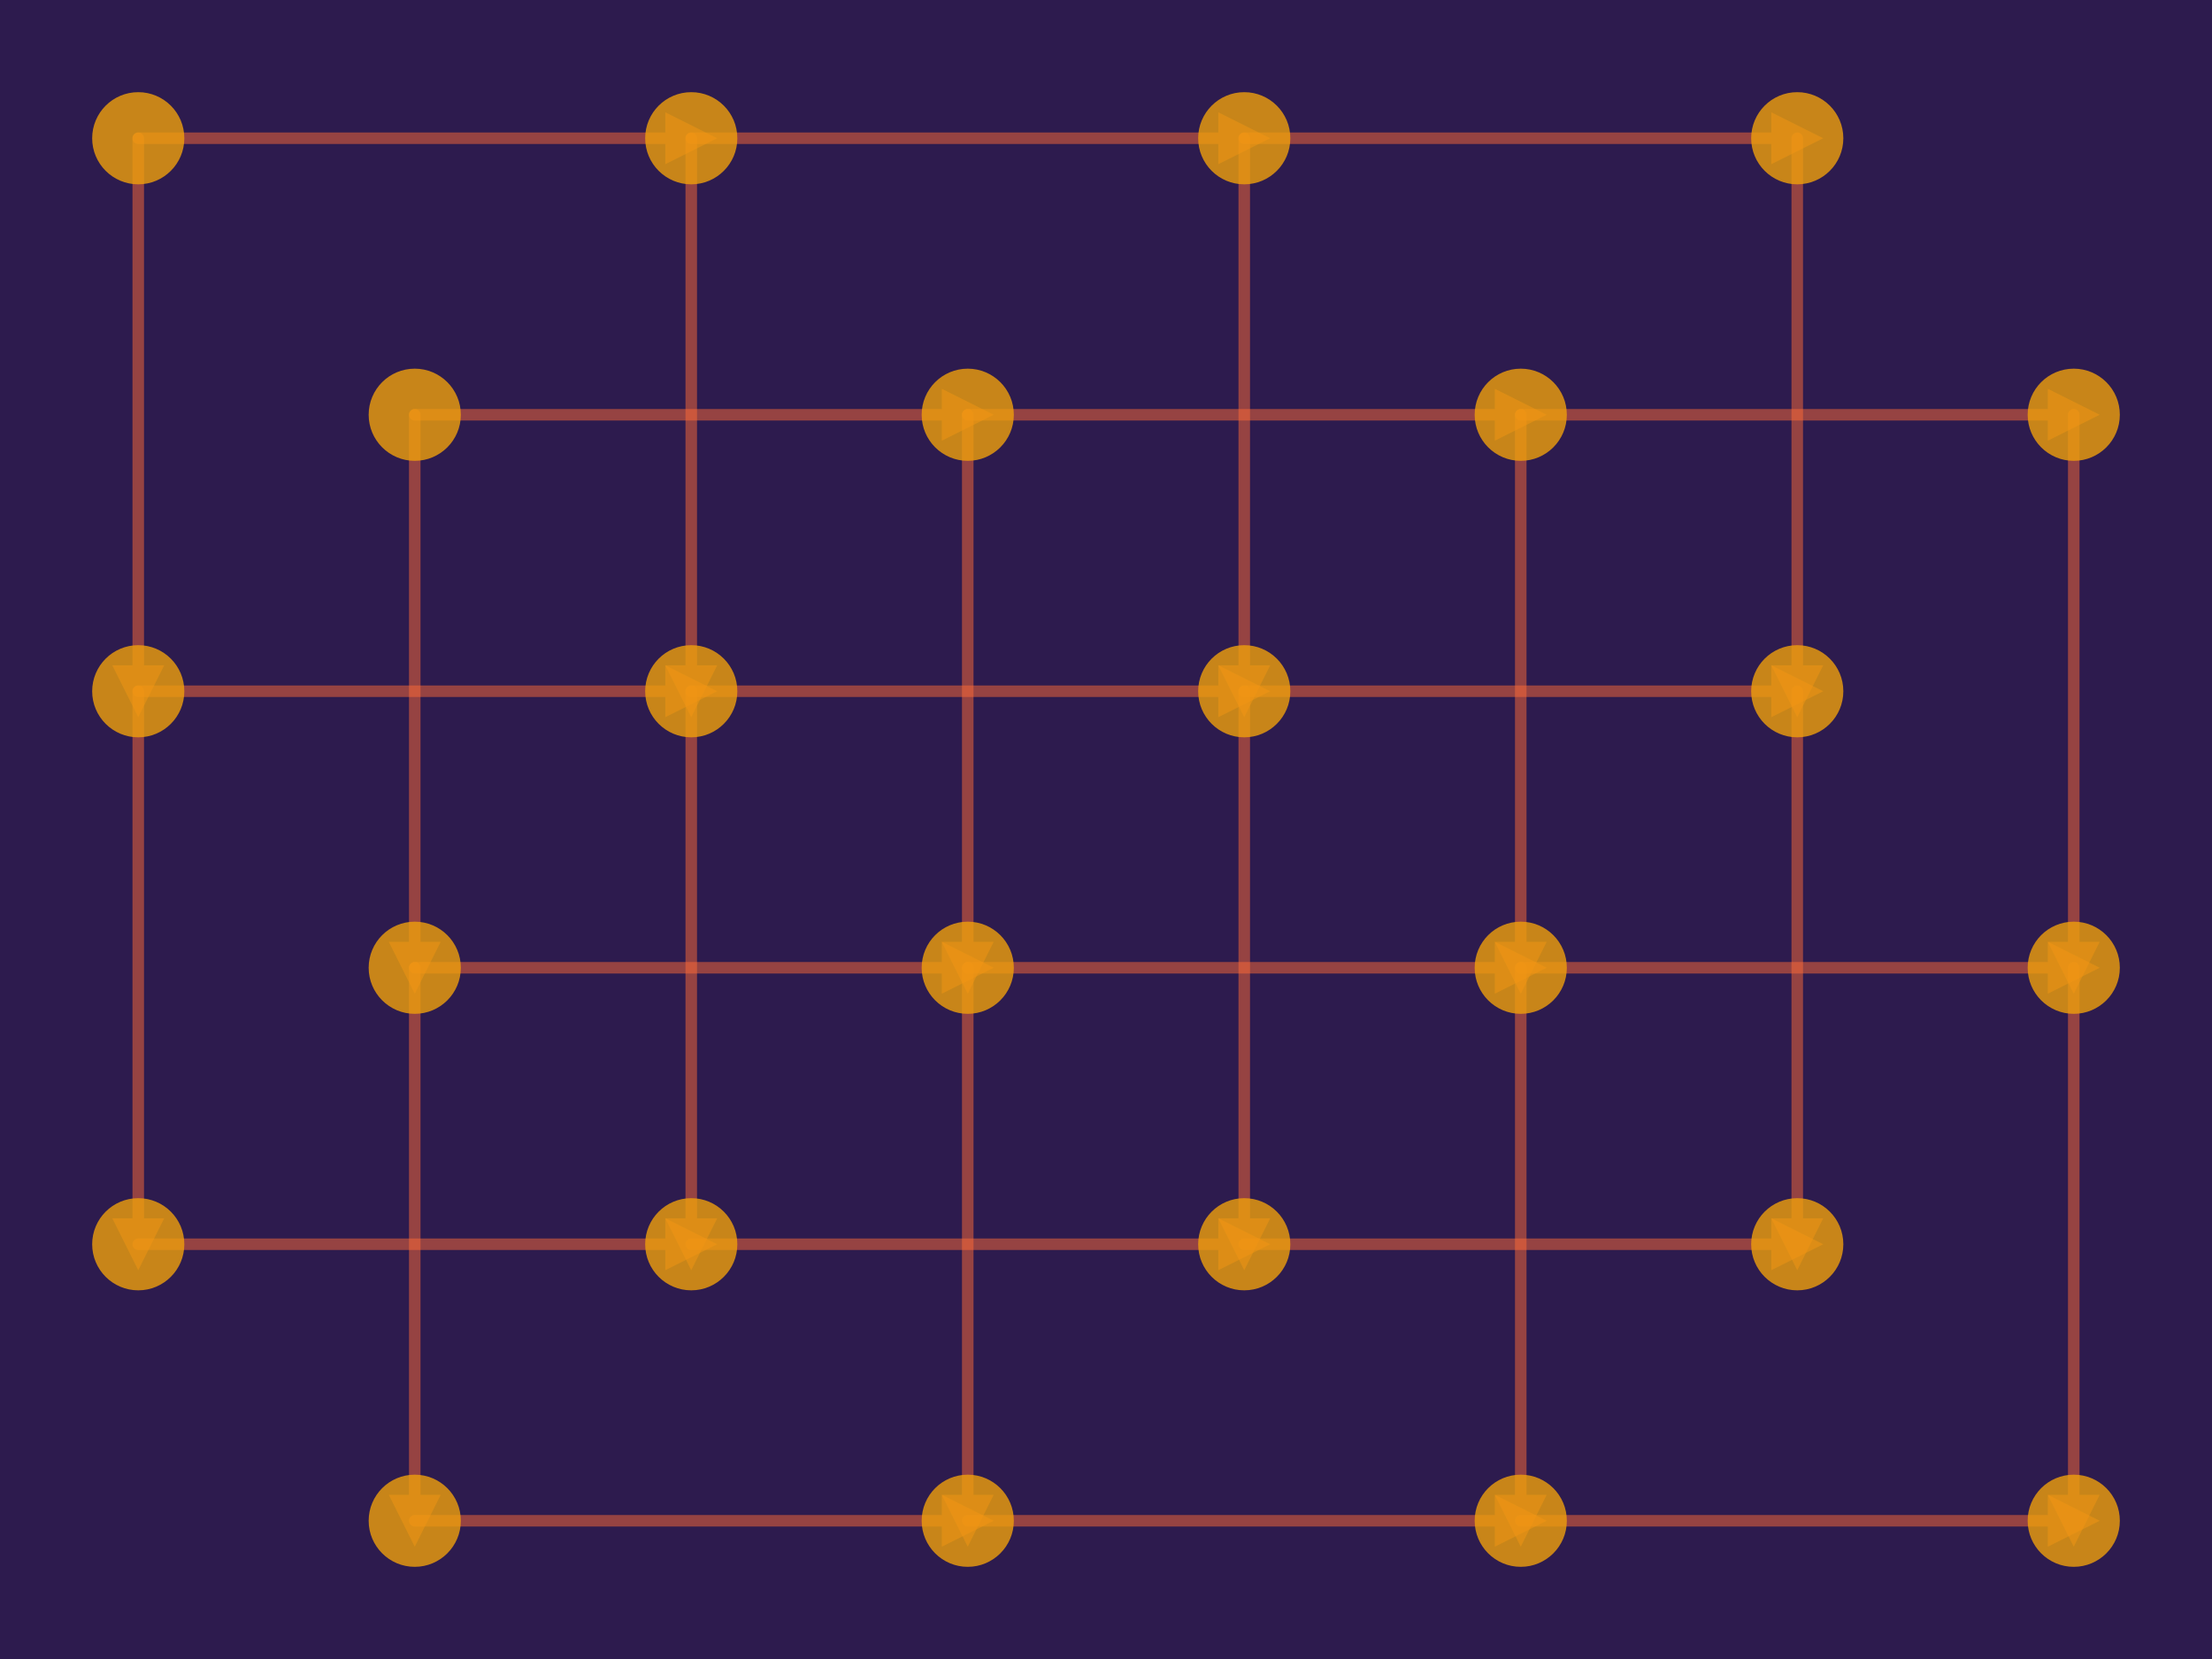
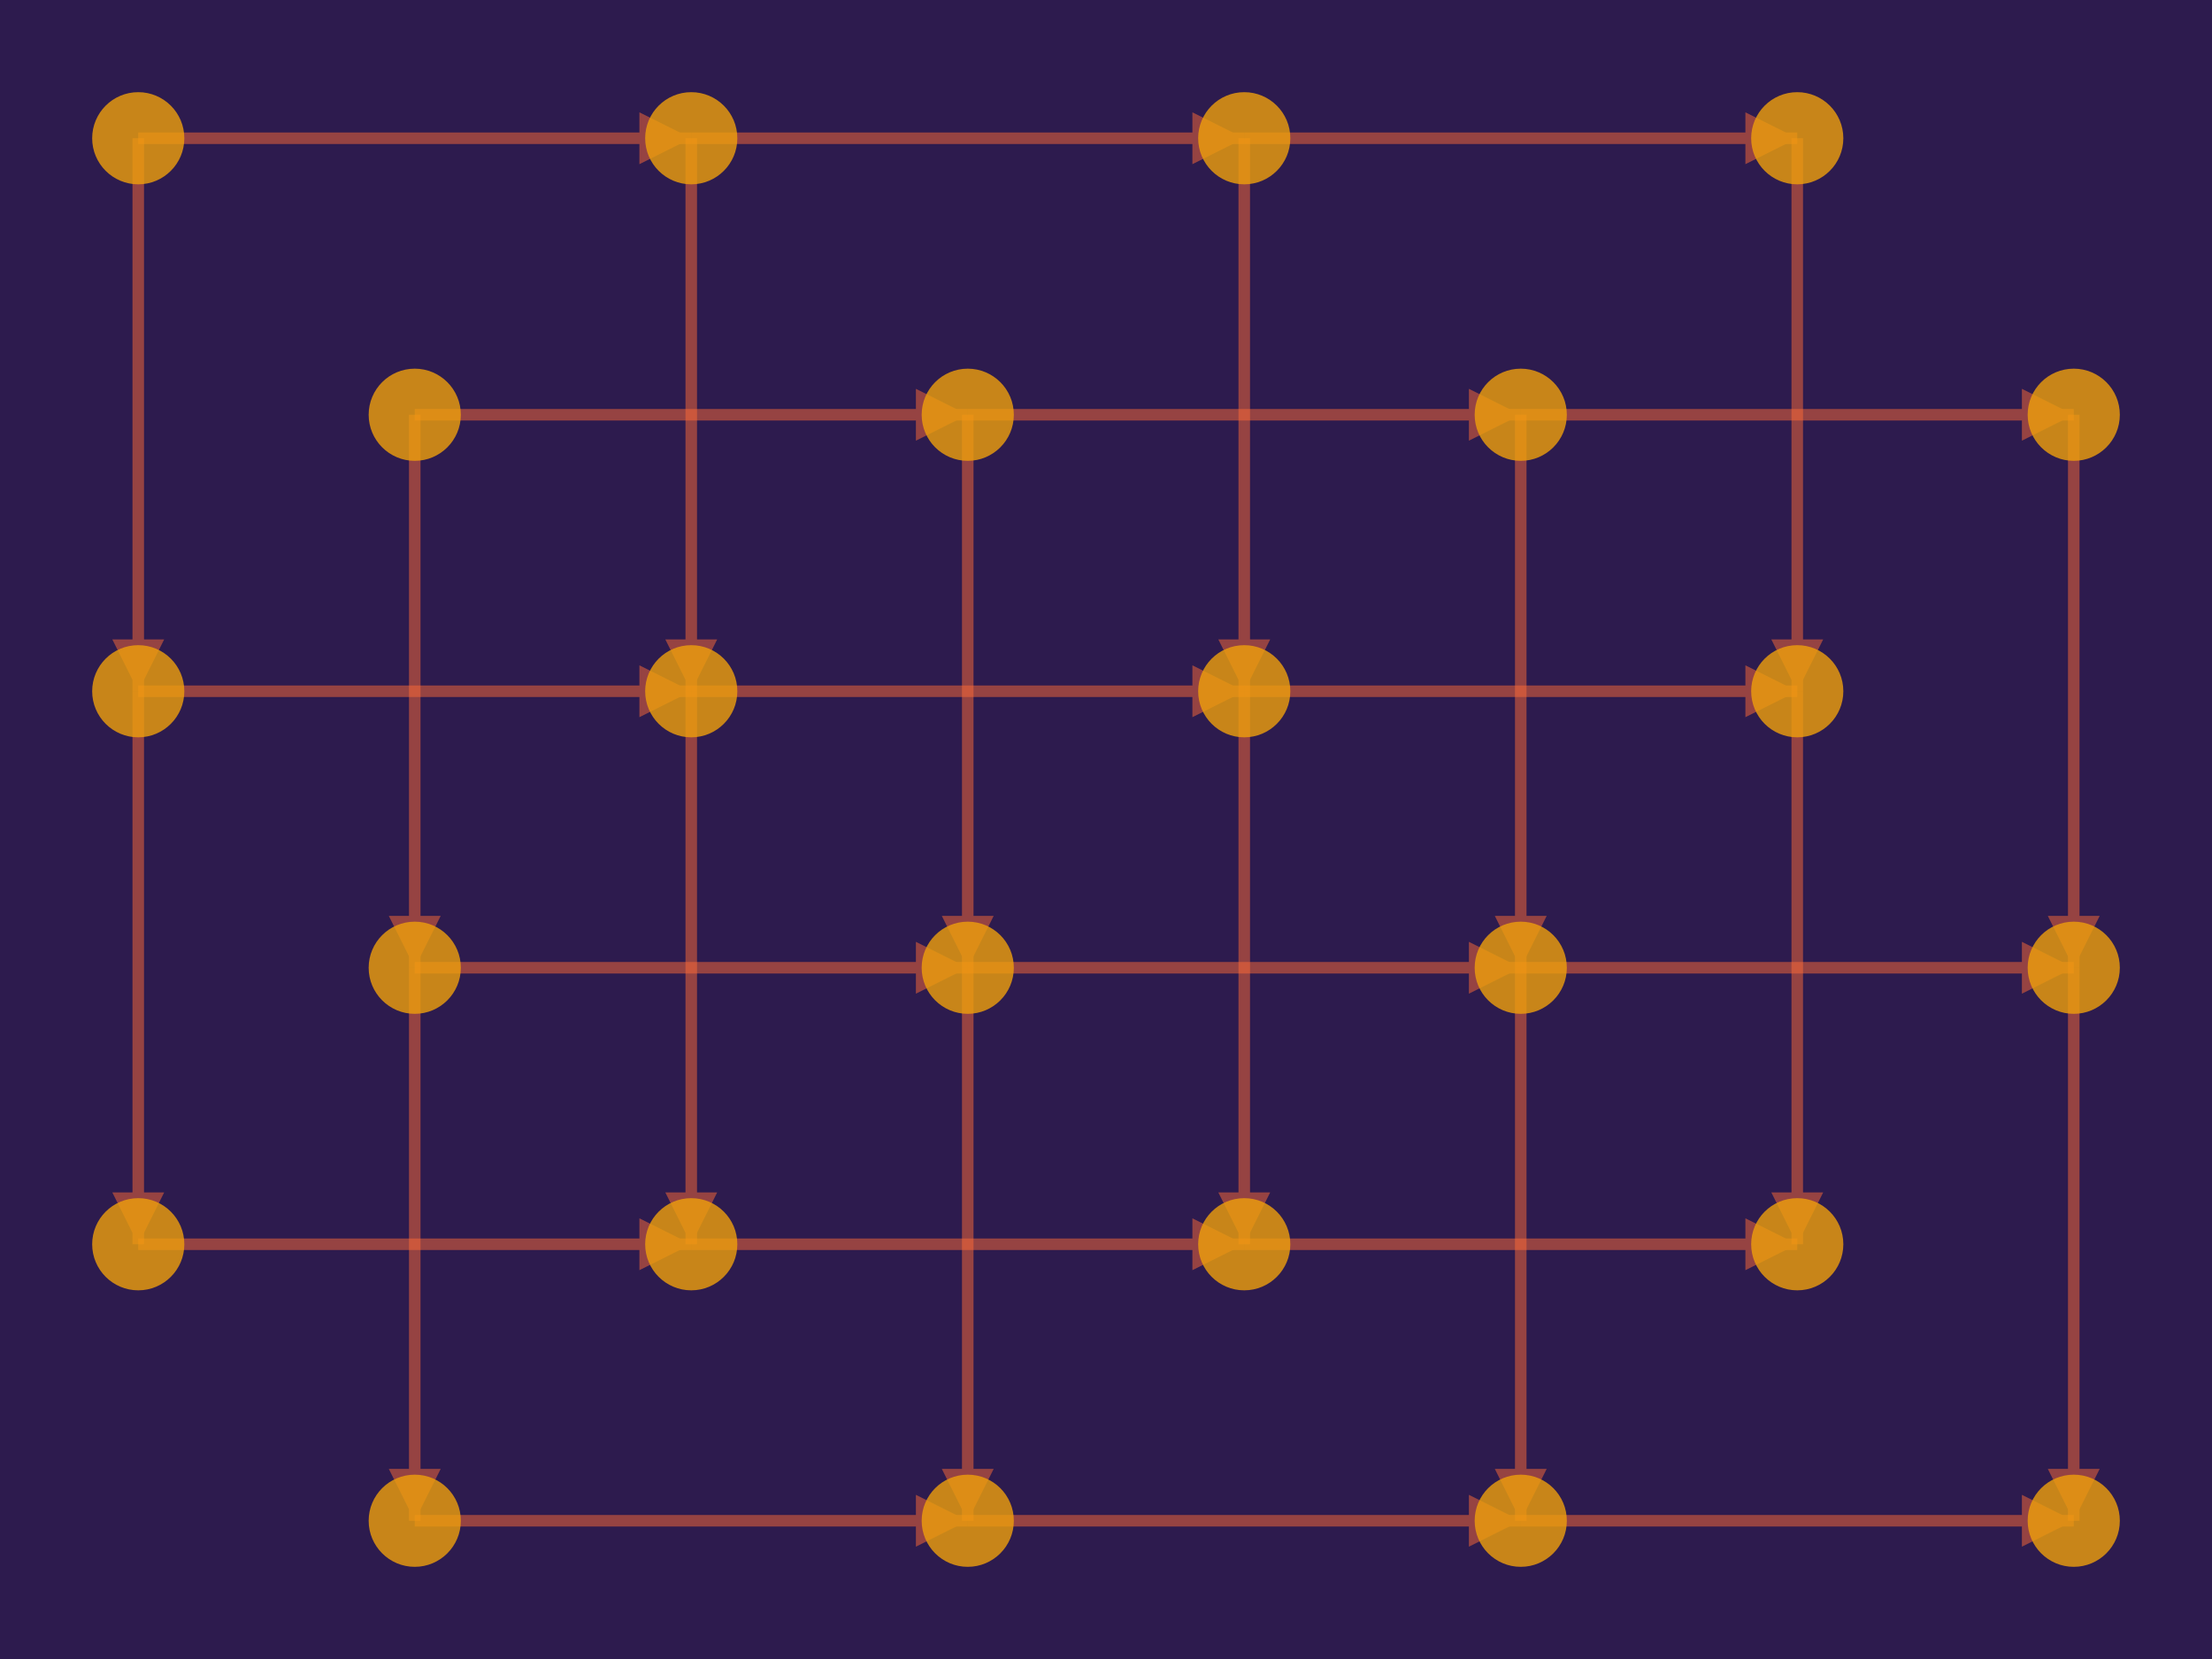
<svg xmlns="http://www.w3.org/2000/svg" width="288" height="216" viewBox="0 0 288 216">
  <defs>
-     <marker id="cap-arrow-ff6b35-4_5" viewBox="0 0 10 10" refX="5" refY="5" markerWidth="4.5" markerHeight="4.5" orient="auto" overflow="visible">
+     <marker id="cap-arrow-ff6b35-4_5" viewBox="0 0 10 10" refX="10" refY="5" markerWidth="4.5" markerHeight="4.5" orient="auto" overflow="visible">
      <path d="M 0 0 L 10 5 L 0 10 z" fill="#ff6b35" />
    </marker>
  </defs>
  <rect width="100%" height="100%" fill="#2d1b4e" />
-   <line x1="18.0" y1="18.0" x2="90.0" y2="18.0" stroke="#ff6b35" stroke-width="1.5" stroke-linecap="round" marker-end="url(#cap-arrow-ff6b35-4_5)" opacity="0.5" />
-   <line x1="18.0" y1="18.0" x2="18.0" y2="90.0" stroke="#ff6b35" stroke-width="1.5" stroke-linecap="round" marker-end="url(#cap-arrow-ff6b35-4_5)" opacity="0.5" />
-   <line x1="90.0" y1="18.0" x2="162.0" y2="18.0" stroke="#ff6b35" stroke-width="1.5" stroke-linecap="round" marker-end="url(#cap-arrow-ff6b35-4_5)" opacity="0.5" />
-   <line x1="90.0" y1="18.0" x2="90.0" y2="90.0" stroke="#ff6b35" stroke-width="1.5" stroke-linecap="round" marker-end="url(#cap-arrow-ff6b35-4_5)" opacity="0.5" />
-   <line x1="162.0" y1="18.0" x2="234.0" y2="18.0" stroke="#ff6b35" stroke-width="1.5" stroke-linecap="round" marker-end="url(#cap-arrow-ff6b35-4_5)" opacity="0.5" />
-   <line x1="162.0" y1="18.0" x2="162.0" y2="90.0" stroke="#ff6b35" stroke-width="1.5" stroke-linecap="round" marker-end="url(#cap-arrow-ff6b35-4_5)" opacity="0.5" />
-   <line x1="234.0" y1="18.0" x2="234.0" y2="90.0" stroke="#ff6b35" stroke-width="1.5" stroke-linecap="round" marker-end="url(#cap-arrow-ff6b35-4_5)" opacity="0.5" />
-   <line x1="54.0" y1="54.0" x2="126.0" y2="54.0" stroke="#ff6b35" stroke-width="1.5" stroke-linecap="round" marker-end="url(#cap-arrow-ff6b35-4_5)" opacity="0.5" />
-   <line x1="54.0" y1="54.0" x2="54.0" y2="126.0" stroke="#ff6b35" stroke-width="1.5" stroke-linecap="round" marker-end="url(#cap-arrow-ff6b35-4_5)" opacity="0.5" />
-   <line x1="126.0" y1="54.0" x2="198.0" y2="54.0" stroke="#ff6b35" stroke-width="1.5" stroke-linecap="round" marker-end="url(#cap-arrow-ff6b35-4_5)" opacity="0.5" />
-   <line x1="126.0" y1="54.0" x2="126.0" y2="126.0" stroke="#ff6b35" stroke-width="1.5" stroke-linecap="round" marker-end="url(#cap-arrow-ff6b35-4_5)" opacity="0.5" />
-   <line x1="198.0" y1="54.0" x2="270.0" y2="54.0" stroke="#ff6b35" stroke-width="1.5" stroke-linecap="round" marker-end="url(#cap-arrow-ff6b35-4_5)" opacity="0.5" />
-   <line x1="198.0" y1="54.0" x2="198.0" y2="126.0" stroke="#ff6b35" stroke-width="1.5" stroke-linecap="round" marker-end="url(#cap-arrow-ff6b35-4_5)" opacity="0.5" />
-   <line x1="270.0" y1="54.0" x2="270.0" y2="126.0" stroke="#ff6b35" stroke-width="1.5" stroke-linecap="round" marker-end="url(#cap-arrow-ff6b35-4_5)" opacity="0.5" />
-   <line x1="18.0" y1="90.0" x2="90.0" y2="90.0" stroke="#ff6b35" stroke-width="1.5" stroke-linecap="round" marker-end="url(#cap-arrow-ff6b35-4_5)" opacity="0.5" />
-   <line x1="18.0" y1="90.0" x2="18.0" y2="162.0" stroke="#ff6b35" stroke-width="1.5" stroke-linecap="round" marker-end="url(#cap-arrow-ff6b35-4_5)" opacity="0.5" />
-   <line x1="90.0" y1="90.0" x2="162.0" y2="90.0" stroke="#ff6b35" stroke-width="1.5" stroke-linecap="round" marker-end="url(#cap-arrow-ff6b35-4_5)" opacity="0.5" />
-   <line x1="90.0" y1="90.0" x2="90.0" y2="162.0" stroke="#ff6b35" stroke-width="1.5" stroke-linecap="round" marker-end="url(#cap-arrow-ff6b35-4_5)" opacity="0.5" />
-   <line x1="162.0" y1="90.0" x2="234.0" y2="90.0" stroke="#ff6b35" stroke-width="1.5" stroke-linecap="round" marker-end="url(#cap-arrow-ff6b35-4_5)" opacity="0.5" />
-   <line x1="162.0" y1="90.0" x2="162.0" y2="162.0" stroke="#ff6b35" stroke-width="1.5" stroke-linecap="round" marker-end="url(#cap-arrow-ff6b35-4_5)" opacity="0.5" />
-   <line x1="234.0" y1="90.0" x2="234.0" y2="162.0" stroke="#ff6b35" stroke-width="1.5" stroke-linecap="round" marker-end="url(#cap-arrow-ff6b35-4_5)" opacity="0.5" />
-   <line x1="54.0" y1="126.0" x2="126.0" y2="126.0" stroke="#ff6b35" stroke-width="1.5" stroke-linecap="round" marker-end="url(#cap-arrow-ff6b35-4_5)" opacity="0.5" />
-   <line x1="54.0" y1="126.0" x2="54.0" y2="198.0" stroke="#ff6b35" stroke-width="1.5" stroke-linecap="round" marker-end="url(#cap-arrow-ff6b35-4_5)" opacity="0.5" />
-   <line x1="126.0" y1="126.0" x2="198.0" y2="126.0" stroke="#ff6b35" stroke-width="1.5" stroke-linecap="round" marker-end="url(#cap-arrow-ff6b35-4_5)" opacity="0.5" />
-   <line x1="126.0" y1="126.0" x2="126.0" y2="198.0" stroke="#ff6b35" stroke-width="1.5" stroke-linecap="round" marker-end="url(#cap-arrow-ff6b35-4_5)" opacity="0.5" />
-   <line x1="198.0" y1="126.0" x2="270.0" y2="126.0" stroke="#ff6b35" stroke-width="1.5" stroke-linecap="round" marker-end="url(#cap-arrow-ff6b35-4_5)" opacity="0.5" />
-   <line x1="198.0" y1="126.0" x2="198.0" y2="198.0" stroke="#ff6b35" stroke-width="1.5" stroke-linecap="round" marker-end="url(#cap-arrow-ff6b35-4_5)" opacity="0.5" />
-   <line x1="270.0" y1="126.0" x2="270.0" y2="198.0" stroke="#ff6b35" stroke-width="1.5" stroke-linecap="round" marker-end="url(#cap-arrow-ff6b35-4_5)" opacity="0.5" />
-   <line x1="18.0" y1="162.0" x2="90.0" y2="162.0" stroke="#ff6b35" stroke-width="1.5" stroke-linecap="round" marker-end="url(#cap-arrow-ff6b35-4_5)" opacity="0.5" />
-   <line x1="90.0" y1="162.0" x2="162.0" y2="162.0" stroke="#ff6b35" stroke-width="1.5" stroke-linecap="round" marker-end="url(#cap-arrow-ff6b35-4_5)" opacity="0.5" />
-   <line x1="162.0" y1="162.0" x2="234.0" y2="162.0" stroke="#ff6b35" stroke-width="1.5" stroke-linecap="round" marker-end="url(#cap-arrow-ff6b35-4_5)" opacity="0.5" />
-   <line x1="54.0" y1="198.0" x2="126.0" y2="198.0" stroke="#ff6b35" stroke-width="1.5" stroke-linecap="round" marker-end="url(#cap-arrow-ff6b35-4_5)" opacity="0.5" />
-   <line x1="126.0" y1="198.0" x2="198.0" y2="198.0" stroke="#ff6b35" stroke-width="1.5" stroke-linecap="round" marker-end="url(#cap-arrow-ff6b35-4_5)" opacity="0.5" />
-   <line x1="198.0" y1="198.0" x2="270.0" y2="198.0" stroke="#ff6b35" stroke-width="1.5" stroke-linecap="round" marker-end="url(#cap-arrow-ff6b35-4_5)" opacity="0.5" />
+   <line x1="18.0" y1="18.0" x2="90.0" y2="18.0" stroke="#ff6b35" stroke-width="1.5" stroke-linecap="butt" marker-end="url(#cap-arrow-ff6b35-4_5)" opacity="0.5" />
+   <line x1="18.0" y1="18.0" x2="18.0" y2="90.0" stroke="#ff6b35" stroke-width="1.5" stroke-linecap="butt" marker-end="url(#cap-arrow-ff6b35-4_5)" opacity="0.5" />
+   <line x1="90.0" y1="18.0" x2="162.0" y2="18.0" stroke="#ff6b35" stroke-width="1.5" stroke-linecap="butt" marker-end="url(#cap-arrow-ff6b35-4_5)" opacity="0.5" />
+   <line x1="90.0" y1="18.0" x2="90.0" y2="90.0" stroke="#ff6b35" stroke-width="1.5" stroke-linecap="butt" marker-end="url(#cap-arrow-ff6b35-4_5)" opacity="0.5" />
+   <line x1="162.0" y1="18.0" x2="234.0" y2="18.0" stroke="#ff6b35" stroke-width="1.5" stroke-linecap="butt" marker-end="url(#cap-arrow-ff6b35-4_5)" opacity="0.5" />
+   <line x1="162.0" y1="18.0" x2="162.0" y2="90.0" stroke="#ff6b35" stroke-width="1.5" stroke-linecap="butt" marker-end="url(#cap-arrow-ff6b35-4_5)" opacity="0.5" />
+   <line x1="234.0" y1="18.0" x2="234.0" y2="90.0" stroke="#ff6b35" stroke-width="1.5" stroke-linecap="butt" marker-end="url(#cap-arrow-ff6b35-4_5)" opacity="0.5" />
+   <line x1="54.0" y1="54.0" x2="126.0" y2="54.0" stroke="#ff6b35" stroke-width="1.5" stroke-linecap="butt" marker-end="url(#cap-arrow-ff6b35-4_5)" opacity="0.5" />
+   <line x1="54.0" y1="54.0" x2="54.0" y2="126.0" stroke="#ff6b35" stroke-width="1.5" stroke-linecap="butt" marker-end="url(#cap-arrow-ff6b35-4_5)" opacity="0.5" />
+   <line x1="126.0" y1="54.0" x2="198.0" y2="54.0" stroke="#ff6b35" stroke-width="1.5" stroke-linecap="butt" marker-end="url(#cap-arrow-ff6b35-4_5)" opacity="0.5" />
+   <line x1="126.0" y1="54.0" x2="126.0" y2="126.0" stroke="#ff6b35" stroke-width="1.5" stroke-linecap="butt" marker-end="url(#cap-arrow-ff6b35-4_5)" opacity="0.5" />
+   <line x1="198.0" y1="54.0" x2="270.0" y2="54.0" stroke="#ff6b35" stroke-width="1.5" stroke-linecap="butt" marker-end="url(#cap-arrow-ff6b35-4_5)" opacity="0.5" />
+   <line x1="198.0" y1="54.0" x2="198.0" y2="126.0" stroke="#ff6b35" stroke-width="1.5" stroke-linecap="butt" marker-end="url(#cap-arrow-ff6b35-4_5)" opacity="0.5" />
+   <line x1="270.0" y1="54.0" x2="270.0" y2="126.0" stroke="#ff6b35" stroke-width="1.5" stroke-linecap="butt" marker-end="url(#cap-arrow-ff6b35-4_5)" opacity="0.5" />
+   <line x1="18.0" y1="90.0" x2="90.0" y2="90.0" stroke="#ff6b35" stroke-width="1.5" stroke-linecap="butt" marker-end="url(#cap-arrow-ff6b35-4_5)" opacity="0.5" />
+   <line x1="18.0" y1="90.0" x2="18.0" y2="162.0" stroke="#ff6b35" stroke-width="1.5" stroke-linecap="butt" marker-end="url(#cap-arrow-ff6b35-4_5)" opacity="0.5" />
+   <line x1="90.0" y1="90.0" x2="162.0" y2="90.0" stroke="#ff6b35" stroke-width="1.5" stroke-linecap="butt" marker-end="url(#cap-arrow-ff6b35-4_5)" opacity="0.5" />
+   <line x1="90.0" y1="90.0" x2="90.0" y2="162.0" stroke="#ff6b35" stroke-width="1.5" stroke-linecap="butt" marker-end="url(#cap-arrow-ff6b35-4_5)" opacity="0.5" />
+   <line x1="162.0" y1="90.0" x2="234.0" y2="90.0" stroke="#ff6b35" stroke-width="1.5" stroke-linecap="butt" marker-end="url(#cap-arrow-ff6b35-4_5)" opacity="0.5" />
+   <line x1="162.0" y1="90.0" x2="162.0" y2="162.0" stroke="#ff6b35" stroke-width="1.5" stroke-linecap="butt" marker-end="url(#cap-arrow-ff6b35-4_5)" opacity="0.5" />
+   <line x1="234.0" y1="90.0" x2="234.0" y2="162.0" stroke="#ff6b35" stroke-width="1.5" stroke-linecap="butt" marker-end="url(#cap-arrow-ff6b35-4_5)" opacity="0.5" />
+   <line x1="54.0" y1="126.0" x2="126.0" y2="126.0" stroke="#ff6b35" stroke-width="1.5" stroke-linecap="butt" marker-end="url(#cap-arrow-ff6b35-4_5)" opacity="0.5" />
+   <line x1="54.0" y1="126.0" x2="54.0" y2="198.0" stroke="#ff6b35" stroke-width="1.5" stroke-linecap="butt" marker-end="url(#cap-arrow-ff6b35-4_5)" opacity="0.5" />
+   <line x1="126.0" y1="126.0" x2="198.0" y2="126.0" stroke="#ff6b35" stroke-width="1.5" stroke-linecap="butt" marker-end="url(#cap-arrow-ff6b35-4_5)" opacity="0.5" />
+   <line x1="126.0" y1="126.0" x2="126.0" y2="198.0" stroke="#ff6b35" stroke-width="1.5" stroke-linecap="butt" marker-end="url(#cap-arrow-ff6b35-4_5)" opacity="0.5" />
+   <line x1="198.0" y1="126.0" x2="270.0" y2="126.0" stroke="#ff6b35" stroke-width="1.5" stroke-linecap="butt" marker-end="url(#cap-arrow-ff6b35-4_5)" opacity="0.5" />
+   <line x1="198.0" y1="126.0" x2="198.0" y2="198.0" stroke="#ff6b35" stroke-width="1.5" stroke-linecap="butt" marker-end="url(#cap-arrow-ff6b35-4_5)" opacity="0.5" />
+   <line x1="270.0" y1="126.0" x2="270.0" y2="198.0" stroke="#ff6b35" stroke-width="1.5" stroke-linecap="butt" marker-end="url(#cap-arrow-ff6b35-4_5)" opacity="0.5" />
+   <line x1="18.0" y1="162.0" x2="90.0" y2="162.0" stroke="#ff6b35" stroke-width="1.5" stroke-linecap="butt" marker-end="url(#cap-arrow-ff6b35-4_5)" opacity="0.5" />
+   <line x1="90.0" y1="162.0" x2="162.0" y2="162.0" stroke="#ff6b35" stroke-width="1.5" stroke-linecap="butt" marker-end="url(#cap-arrow-ff6b35-4_5)" opacity="0.5" />
+   <line x1="162.0" y1="162.0" x2="234.0" y2="162.0" stroke="#ff6b35" stroke-width="1.5" stroke-linecap="butt" marker-end="url(#cap-arrow-ff6b35-4_5)" opacity="0.5" />
+   <line x1="54.0" y1="198.0" x2="126.0" y2="198.0" stroke="#ff6b35" stroke-width="1.5" stroke-linecap="butt" marker-end="url(#cap-arrow-ff6b35-4_5)" opacity="0.5" />
+   <line x1="126.0" y1="198.0" x2="198.0" y2="198.0" stroke="#ff6b35" stroke-width="1.5" stroke-linecap="butt" marker-end="url(#cap-arrow-ff6b35-4_5)" opacity="0.5" />
+   <line x1="198.0" y1="198.0" x2="270.0" y2="198.0" stroke="#ff6b35" stroke-width="1.5" stroke-linecap="butt" marker-end="url(#cap-arrow-ff6b35-4_5)" opacity="0.5" />
  <circle cx="18.0" cy="18.0" r="6.0" fill="#efa00b" opacity="0.8" />
  <circle cx="90.0" cy="18.0" r="6.0" fill="#efa00b" opacity="0.8" />
  <circle cx="162.0" cy="18.0" r="6.0" fill="#efa00b" opacity="0.8" />
  <circle cx="234.0" cy="18.0" r="6.0" fill="#efa00b" opacity="0.8" />
  <circle cx="54.0" cy="54.0" r="6.0" fill="#efa00b" opacity="0.8" />
  <circle cx="126.0" cy="54.0" r="6.0" fill="#efa00b" opacity="0.8" />
  <circle cx="198.0" cy="54.0" r="6.0" fill="#efa00b" opacity="0.8" />
  <circle cx="270.0" cy="54.0" r="6.0" fill="#efa00b" opacity="0.8" />
  <circle cx="18.0" cy="90.0" r="6.0" fill="#efa00b" opacity="0.8" />
  <circle cx="90.0" cy="90.0" r="6.0" fill="#efa00b" opacity="0.8" />
  <circle cx="162.0" cy="90.0" r="6.0" fill="#efa00b" opacity="0.8" />
  <circle cx="234.0" cy="90.0" r="6.0" fill="#efa00b" opacity="0.8" />
  <circle cx="54.0" cy="126.0" r="6.0" fill="#efa00b" opacity="0.8" />
  <circle cx="126.0" cy="126.0" r="6.0" fill="#efa00b" opacity="0.8" />
  <circle cx="198.0" cy="126.0" r="6.0" fill="#efa00b" opacity="0.8" />
  <circle cx="270.0" cy="126.0" r="6.0" fill="#efa00b" opacity="0.8" />
  <circle cx="18.0" cy="162.0" r="6.0" fill="#efa00b" opacity="0.8" />
  <circle cx="90.0" cy="162.0" r="6.0" fill="#efa00b" opacity="0.8" />
  <circle cx="162.0" cy="162.0" r="6.0" fill="#efa00b" opacity="0.8" />
  <circle cx="234.0" cy="162.0" r="6.0" fill="#efa00b" opacity="0.8" />
  <circle cx="54.0" cy="198.0" r="6.0" fill="#efa00b" opacity="0.8" />
  <circle cx="126.0" cy="198.0" r="6.0" fill="#efa00b" opacity="0.8" />
  <circle cx="198.0" cy="198.0" r="6.0" fill="#efa00b" opacity="0.8" />
  <circle cx="270.0" cy="198.0" r="6.0" fill="#efa00b" opacity="0.8" />
</svg>
